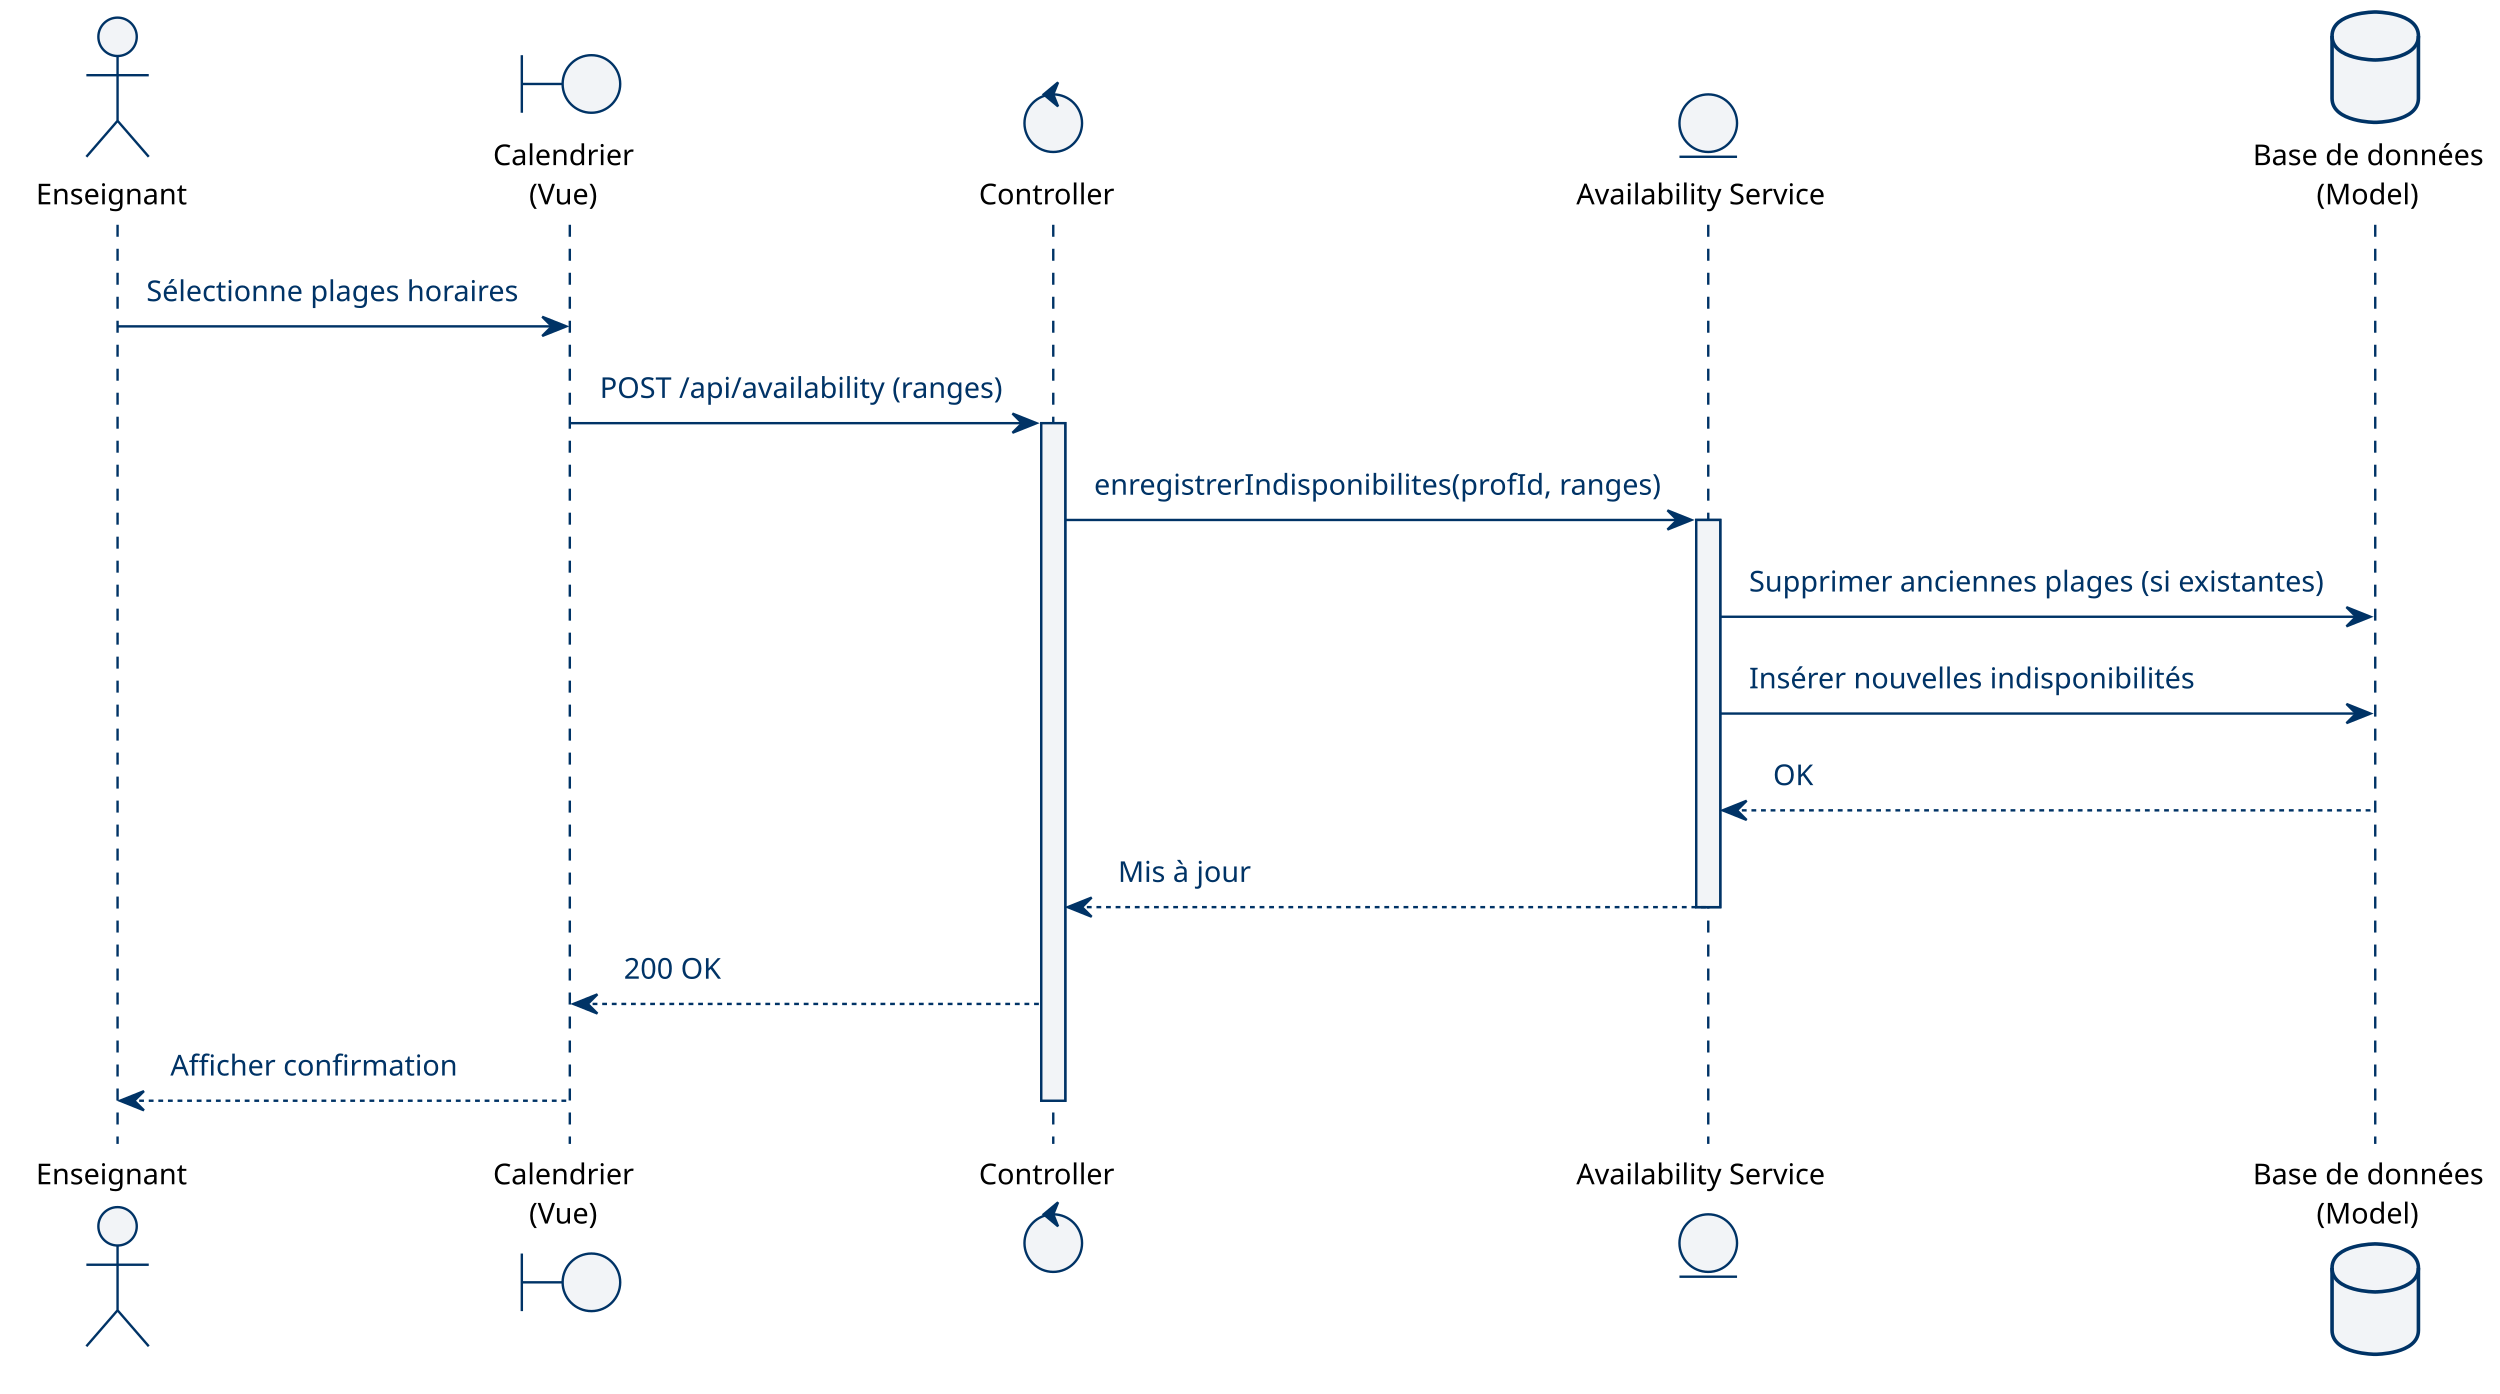
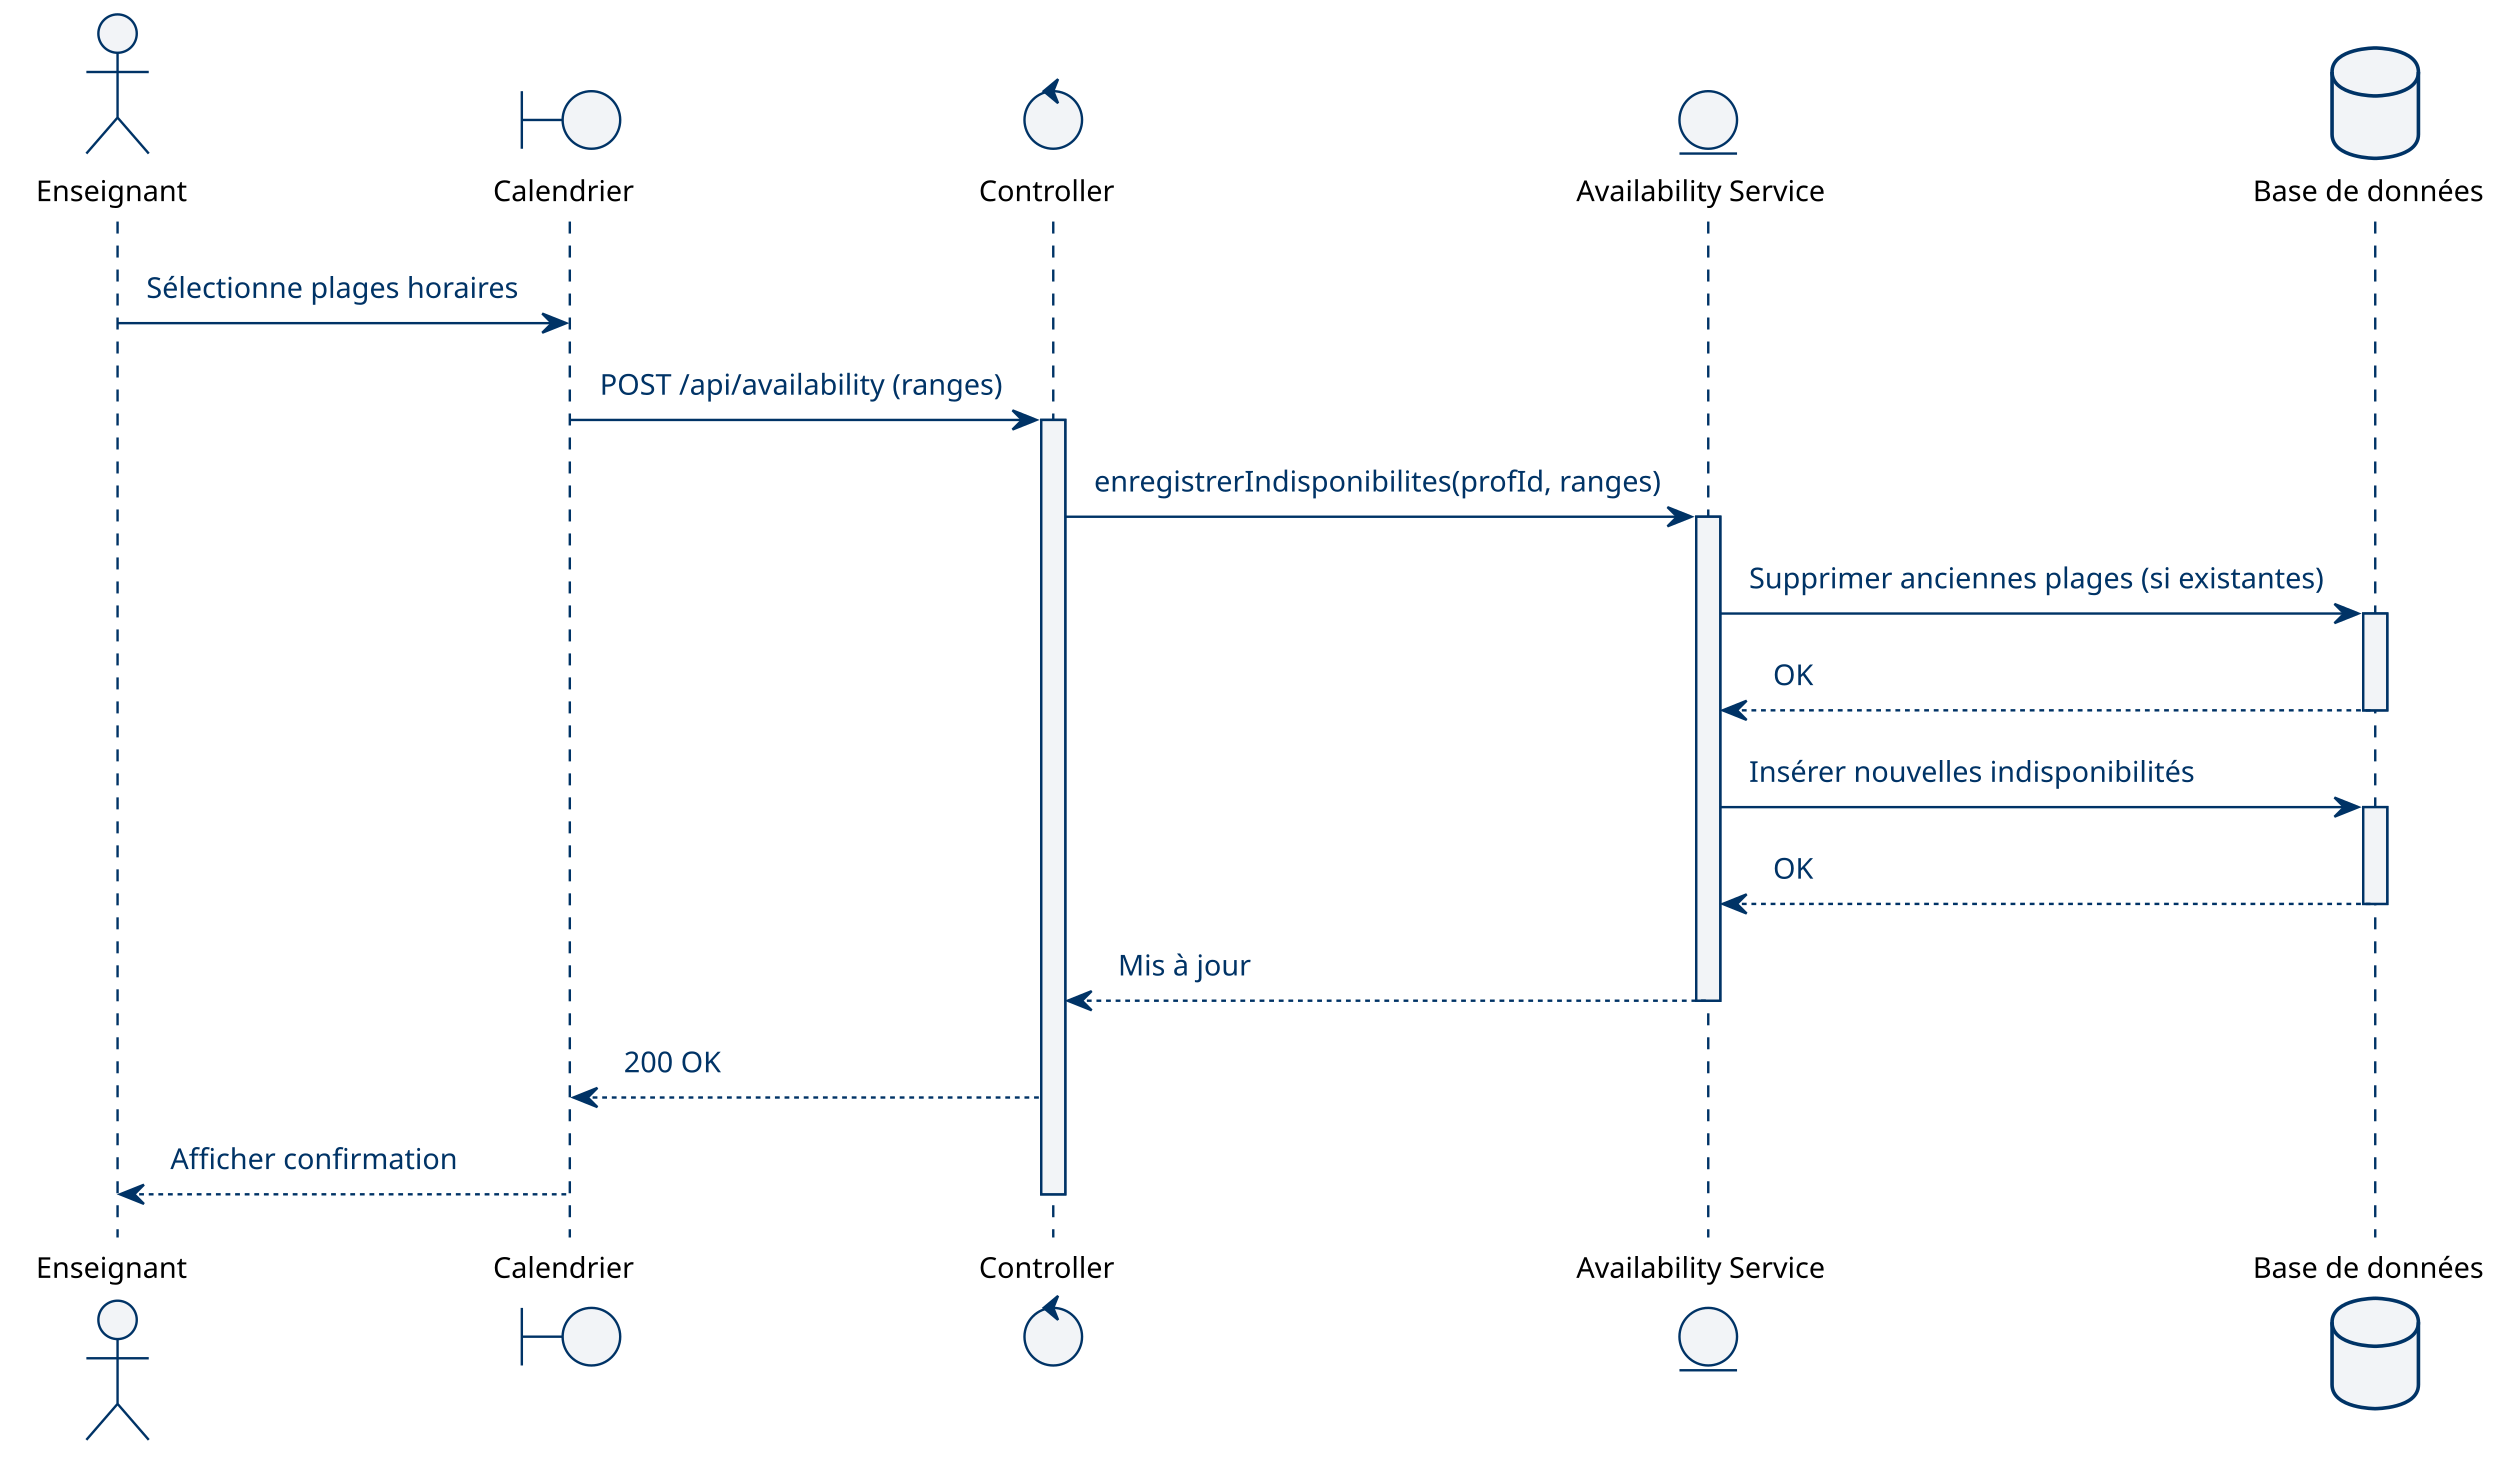
- <svg xmlns="http://www.w3.org/2000/svg" contentStyleType="text/css" height="581px" preserveAspectRatio="none" style="width:1042px;height:581px;background:#FFFFFF;" version="1.1" viewBox="0 0 1042 581" width="1042px" zoomAndPan="magnify">
+ <svg xmlns="http://www.w3.org/2000/svg" contentStyleType="text/css" height="607px" preserveAspectRatio="none" style="width:1042px;height:607px;background:#FFFFFF;" version="1.1" viewBox="0 0 1042 607" width="1042px" zoomAndPan="magnify">
  <defs />
  <g>
-     <rect fill="#F2F4F7" height="282.409" style="stroke:#003366;stroke-width:1.0;" width="10" x="434" y="176.376" />
-     <rect fill="#F2F4F7" height="161.376" style="stroke:#003366;stroke-width:1.0;" width="10" x="707" y="216.721" />
-     <line style="stroke:#003366;stroke-width:1.0;stroke-dasharray:5.0,5.0;" x1="49" x2="49" y1="93.688" y2="476.785" />
-     <line style="stroke:#003366;stroke-width:1.0;stroke-dasharray:5.0,5.0;" x1="237.5" x2="237.5" y1="93.688" y2="476.785" />
-     <line style="stroke:#003366;stroke-width:1.0;stroke-dasharray:5.0,5.0;" x1="439" x2="439" y1="93.688" y2="476.785" />
-     <line style="stroke:#003366;stroke-width:1.0;stroke-dasharray:5.0,5.0;" x1="712" x2="712" y1="93.688" y2="476.785" />
-     <line style="stroke:#003366;stroke-width:1.0;stroke-dasharray:5.0,5.0;" x1="990" x2="990" y1="93.688" y2="476.785" />
-     <text fill="#000000" font-family="sans-serif" font-size="12" lengthAdjust="spacing" textLength="62" x="15" y="85.172">Enseignant</text>
-     <ellipse cx="49" cy="15.344" fill="#F2F4F7" rx="8" ry="8" style="stroke:#003366;stroke-width:1.0;" />
-     <path d="M49,23.344 L49,50.344 M36,31.344 L62,31.344 M49,50.344 L36,65.344 M49,50.344 L62,65.344 " fill="none" style="stroke:#003366;stroke-width:1.0;" />
-     <text fill="#000000" font-family="sans-serif" font-size="12" lengthAdjust="spacing" textLength="62" x="15" y="493.613">Enseignant</text>
-     <ellipse cx="49" cy="511.129" fill="#F2F4F7" rx="8" ry="8" style="stroke:#003366;stroke-width:1.0;" />
-     <path d="M49,519.129 L49,546.129 M36,527.129 L62,527.129 M49,546.129 L36,561.129 M49,546.129 L62,561.129 " fill="none" style="stroke:#003366;stroke-width:1.0;" />
-     <text fill="#000000" font-family="sans-serif" font-size="12" lengthAdjust="spacing" textLength="59" x="205.5" y="68.828">Calendrier</text>
-     <text fill="#000000" font-family="sans-serif" font-size="12" lengthAdjust="spacing" textLength="29" x="220.5" y="85.172">(Vue)</text>
-     <path d="M217.5,23 L217.5,47 M217.5,35 L234.5,35 " fill="none" style="stroke:#003366;stroke-width:1.0;" />
-     <ellipse cx="246.5" cy="35" fill="#F2F4F7" rx="12" ry="12" style="stroke:#003366;stroke-width:1.0;" />
-     <text fill="#000000" font-family="sans-serif" font-size="12" lengthAdjust="spacing" textLength="59" x="205.5" y="493.613">Calendrier</text>
-     <text fill="#000000" font-family="sans-serif" font-size="12" lengthAdjust="spacing" textLength="29" x="220.5" y="509.957">(Vue)</text>
-     <path d="M217.5,522.473 L217.5,546.473 M217.5,534.473 L234.5,534.473 " fill="none" style="stroke:#003366;stroke-width:1.0;" />
-     <ellipse cx="246.5" cy="534.473" fill="#F2F4F7" rx="12" ry="12" style="stroke:#003366;stroke-width:1.0;" />
-     <text fill="#000000" font-family="sans-serif" font-size="12" lengthAdjust="spacing" textLength="56" x="408" y="85.172">Controller</text>
-     <ellipse cx="439" cy="51.344" fill="#F2F4F7" rx="12" ry="12" style="stroke:#003366;stroke-width:1.0;" />
-     <polygon fill="#003366" points="435,39.344,441,34.344,439,39.344,441,44.344,435,39.344" style="stroke:#003366;stroke-width:1.0;" />
-     <text fill="#000000" font-family="sans-serif" font-size="12" lengthAdjust="spacing" textLength="56" x="408" y="493.613">Controller</text>
-     <ellipse cx="439" cy="518.129" fill="#F2F4F7" rx="12" ry="12" style="stroke:#003366;stroke-width:1.0;" />
-     <polygon fill="#003366" points="435,506.129,441,501.129,439,506.129,441,511.129,435,506.129" style="stroke:#003366;stroke-width:1.0;" />
-     <text fill="#000000" font-family="sans-serif" font-size="12" lengthAdjust="spacing" textLength="104" x="657" y="85.172">Availability Service</text>
-     <ellipse cx="712" cy="51.344" fill="#F2F4F7" rx="12" ry="12" style="stroke:#003366;stroke-width:1.0;" />
-     <line style="stroke:#003366;stroke-width:1.0;" x1="700" x2="724" y1="65.344" y2="65.344" />
-     <text fill="#000000" font-family="sans-serif" font-size="12" lengthAdjust="spacing" textLength="104" x="657" y="493.613">Availability Service</text>
-     <ellipse cx="712" cy="518.129" fill="#F2F4F7" rx="12" ry="12" style="stroke:#003366;stroke-width:1.0;" />
-     <line style="stroke:#003366;stroke-width:1.0;" x1="700" x2="724" y1="532.129" y2="532.129" />
-     <text fill="#000000" font-family="sans-serif" font-size="12" lengthAdjust="spacing" textLength="96" x="939" y="68.828">Base de données</text>
-     <text fill="#000000" font-family="sans-serif" font-size="12" lengthAdjust="spacing" textLength="43" x="965.5" y="85.172">(Model)</text>
-     <path d="M972,15 C972,5 990,5 990,5 C990,5 1008,5 1008,15 L1008,41 C1008,51 990,51 990,51 C990,51 972,51 972,41 L972,15 " fill="#F2F4F7" style="stroke:#003366;stroke-width:1.5;" />
-     <path d="M972,15 C972,25 990,25 990,25 C990,25 1008,25 1008,15 " fill="none" style="stroke:#003366;stroke-width:1.5;" />
-     <text fill="#000000" font-family="sans-serif" font-size="12" lengthAdjust="spacing" textLength="96" x="939" y="493.613">Base de données</text>
-     <text fill="#000000" font-family="sans-serif" font-size="12" lengthAdjust="spacing" textLength="43" x="965.5" y="509.957">(Model)</text>
-     <path d="M972,528.473 C972,518.473 990,518.473 990,518.473 C990,518.473 1008,518.473 1008,528.473 L1008,554.473 C1008,564.473 990,564.473 990,564.473 C990,564.473 972,564.473 972,554.473 L972,528.473 " fill="#F2F4F7" style="stroke:#003366;stroke-width:1.5;" />
-     <path d="M972,528.473 C972,538.473 990,538.473 990,538.473 C990,538.473 1008,538.473 1008,528.473 " fill="none" style="stroke:#003366;stroke-width:1.5;" />
-     <rect fill="#F2F4F7" height="282.409" style="stroke:#003366;stroke-width:1.0;" width="10" x="434" y="176.376" />
-     <rect fill="#F2F4F7" height="161.376" style="stroke:#003366;stroke-width:1.0;" width="10" x="707" y="216.721" />
-     <polygon fill="#003366" points="226,132.032,236,136.032,226,140.032,230,136.032" style="stroke:#003366;stroke-width:1.0;" />
-     <line style="stroke:#003366;stroke-width:1.0;" x1="49" x2="232" y1="136.032" y2="136.032" />
-     <text fill="#003366" font-family="sans-serif" font-size="12" lengthAdjust="spacing" textLength="155" x="61" y="125.516">Sélectionne plages horaires</text>
-     <polygon fill="#003366" points="422,172.376,432,176.376,422,180.376,426,176.376" style="stroke:#003366;stroke-width:1.0;" />
-     <line style="stroke:#003366;stroke-width:1.0;" x1="238" x2="428" y1="176.376" y2="176.376" />
-     <text fill="#003366" font-family="sans-serif" font-size="12" lengthAdjust="spacing" textLength="167" x="250" y="165.86">POST /api/availability (ranges)</text>
-     <polygon fill="#003366" points="695,212.721,705,216.721,695,220.721,699,216.721" style="stroke:#003366;stroke-width:1.0;" />
-     <line style="stroke:#003366;stroke-width:1.0;" x1="444" x2="701" y1="216.721" y2="216.721" />
-     <text fill="#003366" font-family="sans-serif" font-size="12" lengthAdjust="spacing" textLength="234" x="456" y="206.204">enregistrerIndisponibilites(profId, ranges)</text>
-     <polygon fill="#003366" points="978,253.065,988,257.065,978,261.065,982,257.065" style="stroke:#003366;stroke-width:1.0;" />
-     <line style="stroke:#003366;stroke-width:1.0;" x1="717" x2="984" y1="257.065" y2="257.065" />
-     <text fill="#003366" font-family="sans-serif" font-size="12" lengthAdjust="spacing" textLength="239" x="729" y="246.549">Supprimer anciennes plages (si existantes)</text>
-     <polygon fill="#003366" points="978,293.409,988,297.409,978,301.409,982,297.409" style="stroke:#003366;stroke-width:1.0;" />
-     <line style="stroke:#003366;stroke-width:1.0;" x1="717" x2="984" y1="297.409" y2="297.409" />
-     <text fill="#003366" font-family="sans-serif" font-size="12" lengthAdjust="spacing" textLength="183" x="729" y="286.893">Insérer nouvelles indisponibilités</text>
-     <polygon fill="#003366" points="728,333.753,718,337.753,728,341.753,724,337.753" style="stroke:#003366;stroke-width:1.0;" />
-     <line style="stroke:#003366;stroke-width:1.0;stroke-dasharray:2.0,2.0;" x1="722" x2="989" y1="337.753" y2="337.753" />
-     <text fill="#003366" font-family="sans-serif" font-size="12" lengthAdjust="spacing" textLength="16" x="739" y="327.237">OK</text>
-     <polygon fill="#003366" points="455,374.097,445,378.097,455,382.097,451,378.097" style="stroke:#003366;stroke-width:1.0;" />
-     <line style="stroke:#003366;stroke-width:1.0;stroke-dasharray:2.0,2.0;" x1="449" x2="711" y1="378.097" y2="378.097" />
-     <text fill="#003366" font-family="sans-serif" font-size="12" lengthAdjust="spacing" textLength="55" x="466" y="367.581">Mis à jour</text>
-     <polygon fill="#003366" points="249,414.441,239,418.441,249,422.441,245,418.441" style="stroke:#003366;stroke-width:1.0;" />
-     <line style="stroke:#003366;stroke-width:1.0;stroke-dasharray:2.0,2.0;" x1="243" x2="433" y1="418.441" y2="418.441" />
-     <text fill="#003366" font-family="sans-serif" font-size="12" lengthAdjust="spacing" textLength="40" x="260" y="407.925">200 OK</text>
-     <polygon fill="#003366" points="60,454.785,50,458.785,60,462.785,56,458.785" style="stroke:#003366;stroke-width:1.0;" />
-     <line style="stroke:#003366;stroke-width:1.0;stroke-dasharray:2.0,2.0;" x1="54" x2="237" y1="458.785" y2="458.785" />
-     <text fill="#003366" font-family="sans-serif" font-size="12" lengthAdjust="spacing" textLength="118" x="71" y="448.269">Afficher confirmation</text>
+     <rect fill="#F2F4F7" height="322.753" style="stroke:#003366;stroke-width:1.0;" width="10" x="434" y="175.032" />
+     <rect fill="#F2F4F7" height="201.721" style="stroke:#003366;stroke-width:1.0;" width="10" x="707" y="215.376" />
+     <rect fill="#F2F4F7" height="40.344" style="stroke:#003366;stroke-width:1.0;" width="10" x="985" y="255.721" />
+     <rect fill="#F2F4F7" height="40.344" style="stroke:#003366;stroke-width:1.0;" width="10" x="985" y="336.409" />
+     <line style="stroke:#003366;stroke-width:1.0;stroke-dasharray:5.0,5.0;" x1="49" x2="49" y1="92.344" y2="515.785" />
+     <line style="stroke:#003366;stroke-width:1.0;stroke-dasharray:5.0,5.0;" x1="237.5" x2="237.5" y1="92.344" y2="515.785" />
+     <line style="stroke:#003366;stroke-width:1.0;stroke-dasharray:5.0,5.0;" x1="439" x2="439" y1="92.344" y2="515.785" />
+     <line style="stroke:#003366;stroke-width:1.0;stroke-dasharray:5.0,5.0;" x1="712" x2="712" y1="92.344" y2="515.785" />
+     <line style="stroke:#003366;stroke-width:1.0;stroke-dasharray:5.0,5.0;" x1="990" x2="990" y1="92.344" y2="515.785" />
+     <text fill="#000000" font-family="sans-serif" font-size="12" lengthAdjust="spacing" textLength="62" x="15" y="83.828">Enseignant</text>
+     <ellipse cx="49" cy="14" fill="#F2F4F7" rx="8" ry="8" style="stroke:#003366;stroke-width:1.0;" />
+     <path d="M49,22 L49,49 M36,30 L62,30 M49,49 L36,64 M49,49 L62,64 " fill="none" style="stroke:#003366;stroke-width:1.0;" />
+     <text fill="#000000" font-family="sans-serif" font-size="12" lengthAdjust="spacing" textLength="62" x="15" y="532.613">Enseignant</text>
+     <ellipse cx="49" cy="550.129" fill="#F2F4F7" rx="8" ry="8" style="stroke:#003366;stroke-width:1.0;" />
+     <path d="M49,558.129 L49,585.129 M36,566.129 L62,566.129 M49,585.129 L36,600.129 M49,585.129 L62,600.129 " fill="none" style="stroke:#003366;stroke-width:1.0;" />
+     <text fill="#000000" font-family="sans-serif" font-size="12" lengthAdjust="spacing" textLength="59" x="205.5" y="83.828">Calendrier</text>
+     <path d="M217.5,38 L217.5,62 M217.5,50 L234.5,50 " fill="none" style="stroke:#003366;stroke-width:1.0;" />
+     <ellipse cx="246.5" cy="50" fill="#F2F4F7" rx="12" ry="12" style="stroke:#003366;stroke-width:1.0;" />
+     <text fill="#000000" font-family="sans-serif" font-size="12" lengthAdjust="spacing" textLength="59" x="205.5" y="532.613">Calendrier</text>
+     <path d="M217.5,545.129 L217.5,569.129 M217.5,557.129 L234.5,557.129 " fill="none" style="stroke:#003366;stroke-width:1.0;" />
+     <ellipse cx="246.5" cy="557.129" fill="#F2F4F7" rx="12" ry="12" style="stroke:#003366;stroke-width:1.0;" />
+     <text fill="#000000" font-family="sans-serif" font-size="12" lengthAdjust="spacing" textLength="56" x="408" y="83.828">Controller</text>
+     <ellipse cx="439" cy="50" fill="#F2F4F7" rx="12" ry="12" style="stroke:#003366;stroke-width:1.0;" />
+     <polygon fill="#003366" points="435,38,441,33,439,38,441,43,435,38" style="stroke:#003366;stroke-width:1.0;" />
+     <text fill="#000000" font-family="sans-serif" font-size="12" lengthAdjust="spacing" textLength="56" x="408" y="532.613">Controller</text>
+     <ellipse cx="439" cy="557.129" fill="#F2F4F7" rx="12" ry="12" style="stroke:#003366;stroke-width:1.0;" />
+     <polygon fill="#003366" points="435,545.129,441,540.129,439,545.129,441,550.129,435,545.129" style="stroke:#003366;stroke-width:1.0;" />
+     <text fill="#000000" font-family="sans-serif" font-size="12" lengthAdjust="spacing" textLength="104" x="657" y="83.828">Availability Service</text>
+     <ellipse cx="712" cy="50" fill="#F2F4F7" rx="12" ry="12" style="stroke:#003366;stroke-width:1.0;" />
+     <line style="stroke:#003366;stroke-width:1.0;" x1="700" x2="724" y1="64" y2="64" />
+     <text fill="#000000" font-family="sans-serif" font-size="12" lengthAdjust="spacing" textLength="104" x="657" y="532.613">Availability Service</text>
+     <ellipse cx="712" cy="557.129" fill="#F2F4F7" rx="12" ry="12" style="stroke:#003366;stroke-width:1.0;" />
+     <line style="stroke:#003366;stroke-width:1.0;" x1="700" x2="724" y1="571.129" y2="571.129" />
+     <text fill="#000000" font-family="sans-serif" font-size="12" lengthAdjust="spacing" textLength="96" x="939" y="83.828">Base de données</text>
+     <path d="M972,30 C972,20 990,20 990,20 C990,20 1008,20 1008,30 L1008,56 C1008,66 990,66 990,66 C990,66 972,66 972,56 L972,30 " fill="#F2F4F7" style="stroke:#003366;stroke-width:1.5;" />
+     <path d="M972,30 C972,40 990,40 990,40 C990,40 1008,40 1008,30 " fill="none" style="stroke:#003366;stroke-width:1.5;" />
+     <text fill="#000000" font-family="sans-serif" font-size="12" lengthAdjust="spacing" textLength="96" x="939" y="532.613">Base de données</text>
+     <path d="M972,551.129 C972,541.129 990,541.129 990,541.129 C990,541.129 1008,541.129 1008,551.129 L1008,577.129 C1008,587.129 990,587.129 990,587.129 C990,587.129 972,587.129 972,577.129 L972,551.129 " fill="#F2F4F7" style="stroke:#003366;stroke-width:1.5;" />
+     <path d="M972,551.129 C972,561.129 990,561.129 990,561.129 C990,561.129 1008,561.129 1008,551.129 " fill="none" style="stroke:#003366;stroke-width:1.5;" />
+     <rect fill="#F2F4F7" height="322.753" style="stroke:#003366;stroke-width:1.0;" width="10" x="434" y="175.032" />
+     <rect fill="#F2F4F7" height="201.721" style="stroke:#003366;stroke-width:1.0;" width="10" x="707" y="215.376" />
+     <rect fill="#F2F4F7" height="40.344" style="stroke:#003366;stroke-width:1.0;" width="10" x="985" y="255.721" />
+     <rect fill="#F2F4F7" height="40.344" style="stroke:#003366;stroke-width:1.0;" width="10" x="985" y="336.409" />
+     <polygon fill="#003366" points="226,130.688,236,134.688,226,138.688,230,134.688" style="stroke:#003366;stroke-width:1.0;" />
+     <line style="stroke:#003366;stroke-width:1.0;" x1="49" x2="232" y1="134.688" y2="134.688" />
+     <text fill="#003366" font-family="sans-serif" font-size="12" lengthAdjust="spacing" textLength="155" x="61" y="124.172">Sélectionne plages horaires</text>
+     <polygon fill="#003366" points="422,171.032,432,175.032,422,179.032,426,175.032" style="stroke:#003366;stroke-width:1.0;" />
+     <line style="stroke:#003366;stroke-width:1.0;" x1="238" x2="428" y1="175.032" y2="175.032" />
+     <text fill="#003366" font-family="sans-serif" font-size="12" lengthAdjust="spacing" textLength="167" x="250" y="164.516">POST /api/availability (ranges)</text>
+     <polygon fill="#003366" points="695,211.376,705,215.376,695,219.376,699,215.376" style="stroke:#003366;stroke-width:1.0;" />
+     <line style="stroke:#003366;stroke-width:1.0;" x1="444" x2="701" y1="215.376" y2="215.376" />
+     <text fill="#003366" font-family="sans-serif" font-size="12" lengthAdjust="spacing" textLength="234" x="456" y="204.86">enregistrerIndisponibilites(profId, ranges)</text>
+     <polygon fill="#003366" points="973,251.721,983,255.721,973,259.721,977,255.721" style="stroke:#003366;stroke-width:1.0;" />
+     <line style="stroke:#003366;stroke-width:1.0;" x1="717" x2="979" y1="255.721" y2="255.721" />
+     <text fill="#003366" font-family="sans-serif" font-size="12" lengthAdjust="spacing" textLength="239" x="729" y="245.204">Supprimer anciennes plages (si existantes)</text>
+     <polygon fill="#003366" points="728,292.065,718,296.065,728,300.065,724,296.065" style="stroke:#003366;stroke-width:1.0;" />
+     <line style="stroke:#003366;stroke-width:1.0;stroke-dasharray:2.0,2.0;" x1="722" x2="989" y1="296.065" y2="296.065" />
+     <text fill="#003366" font-family="sans-serif" font-size="12" lengthAdjust="spacing" textLength="16" x="739" y="285.549">OK</text>
+     <polygon fill="#003366" points="973,332.409,983,336.409,973,340.409,977,336.409" style="stroke:#003366;stroke-width:1.0;" />
+     <line style="stroke:#003366;stroke-width:1.0;" x1="717" x2="979" y1="336.409" y2="336.409" />
+     <text fill="#003366" font-family="sans-serif" font-size="12" lengthAdjust="spacing" textLength="183" x="729" y="325.893">Insérer nouvelles indisponibilités</text>
+     <polygon fill="#003366" points="728,372.753,718,376.753,728,380.753,724,376.753" style="stroke:#003366;stroke-width:1.0;" />
+     <line style="stroke:#003366;stroke-width:1.0;stroke-dasharray:2.0,2.0;" x1="722" x2="989" y1="376.753" y2="376.753" />
+     <text fill="#003366" font-family="sans-serif" font-size="12" lengthAdjust="spacing" textLength="16" x="739" y="366.237">OK</text>
+     <polygon fill="#003366" points="455,413.097,445,417.097,455,421.097,451,417.097" style="stroke:#003366;stroke-width:1.0;" />
+     <line style="stroke:#003366;stroke-width:1.0;stroke-dasharray:2.0,2.0;" x1="449" x2="711" y1="417.097" y2="417.097" />
+     <text fill="#003366" font-family="sans-serif" font-size="12" lengthAdjust="spacing" textLength="55" x="466" y="406.581">Mis à jour</text>
+     <polygon fill="#003366" points="249,453.441,239,457.441,249,461.441,245,457.441" style="stroke:#003366;stroke-width:1.0;" />
+     <line style="stroke:#003366;stroke-width:1.0;stroke-dasharray:2.0,2.0;" x1="243" x2="433" y1="457.441" y2="457.441" />
+     <text fill="#003366" font-family="sans-serif" font-size="12" lengthAdjust="spacing" textLength="40" x="260" y="446.925">200 OK</text>
+     <polygon fill="#003366" points="60,493.785,50,497.785,60,501.785,56,497.785" style="stroke:#003366;stroke-width:1.0;" />
+     <line style="stroke:#003366;stroke-width:1.0;stroke-dasharray:2.0,2.0;" x1="54" x2="237" y1="497.785" y2="497.785" />
+     <text fill="#003366" font-family="sans-serif" font-size="12" lengthAdjust="spacing" textLength="118" x="71" y="487.269">Afficher confirmation</text>
  </g>
</svg>
